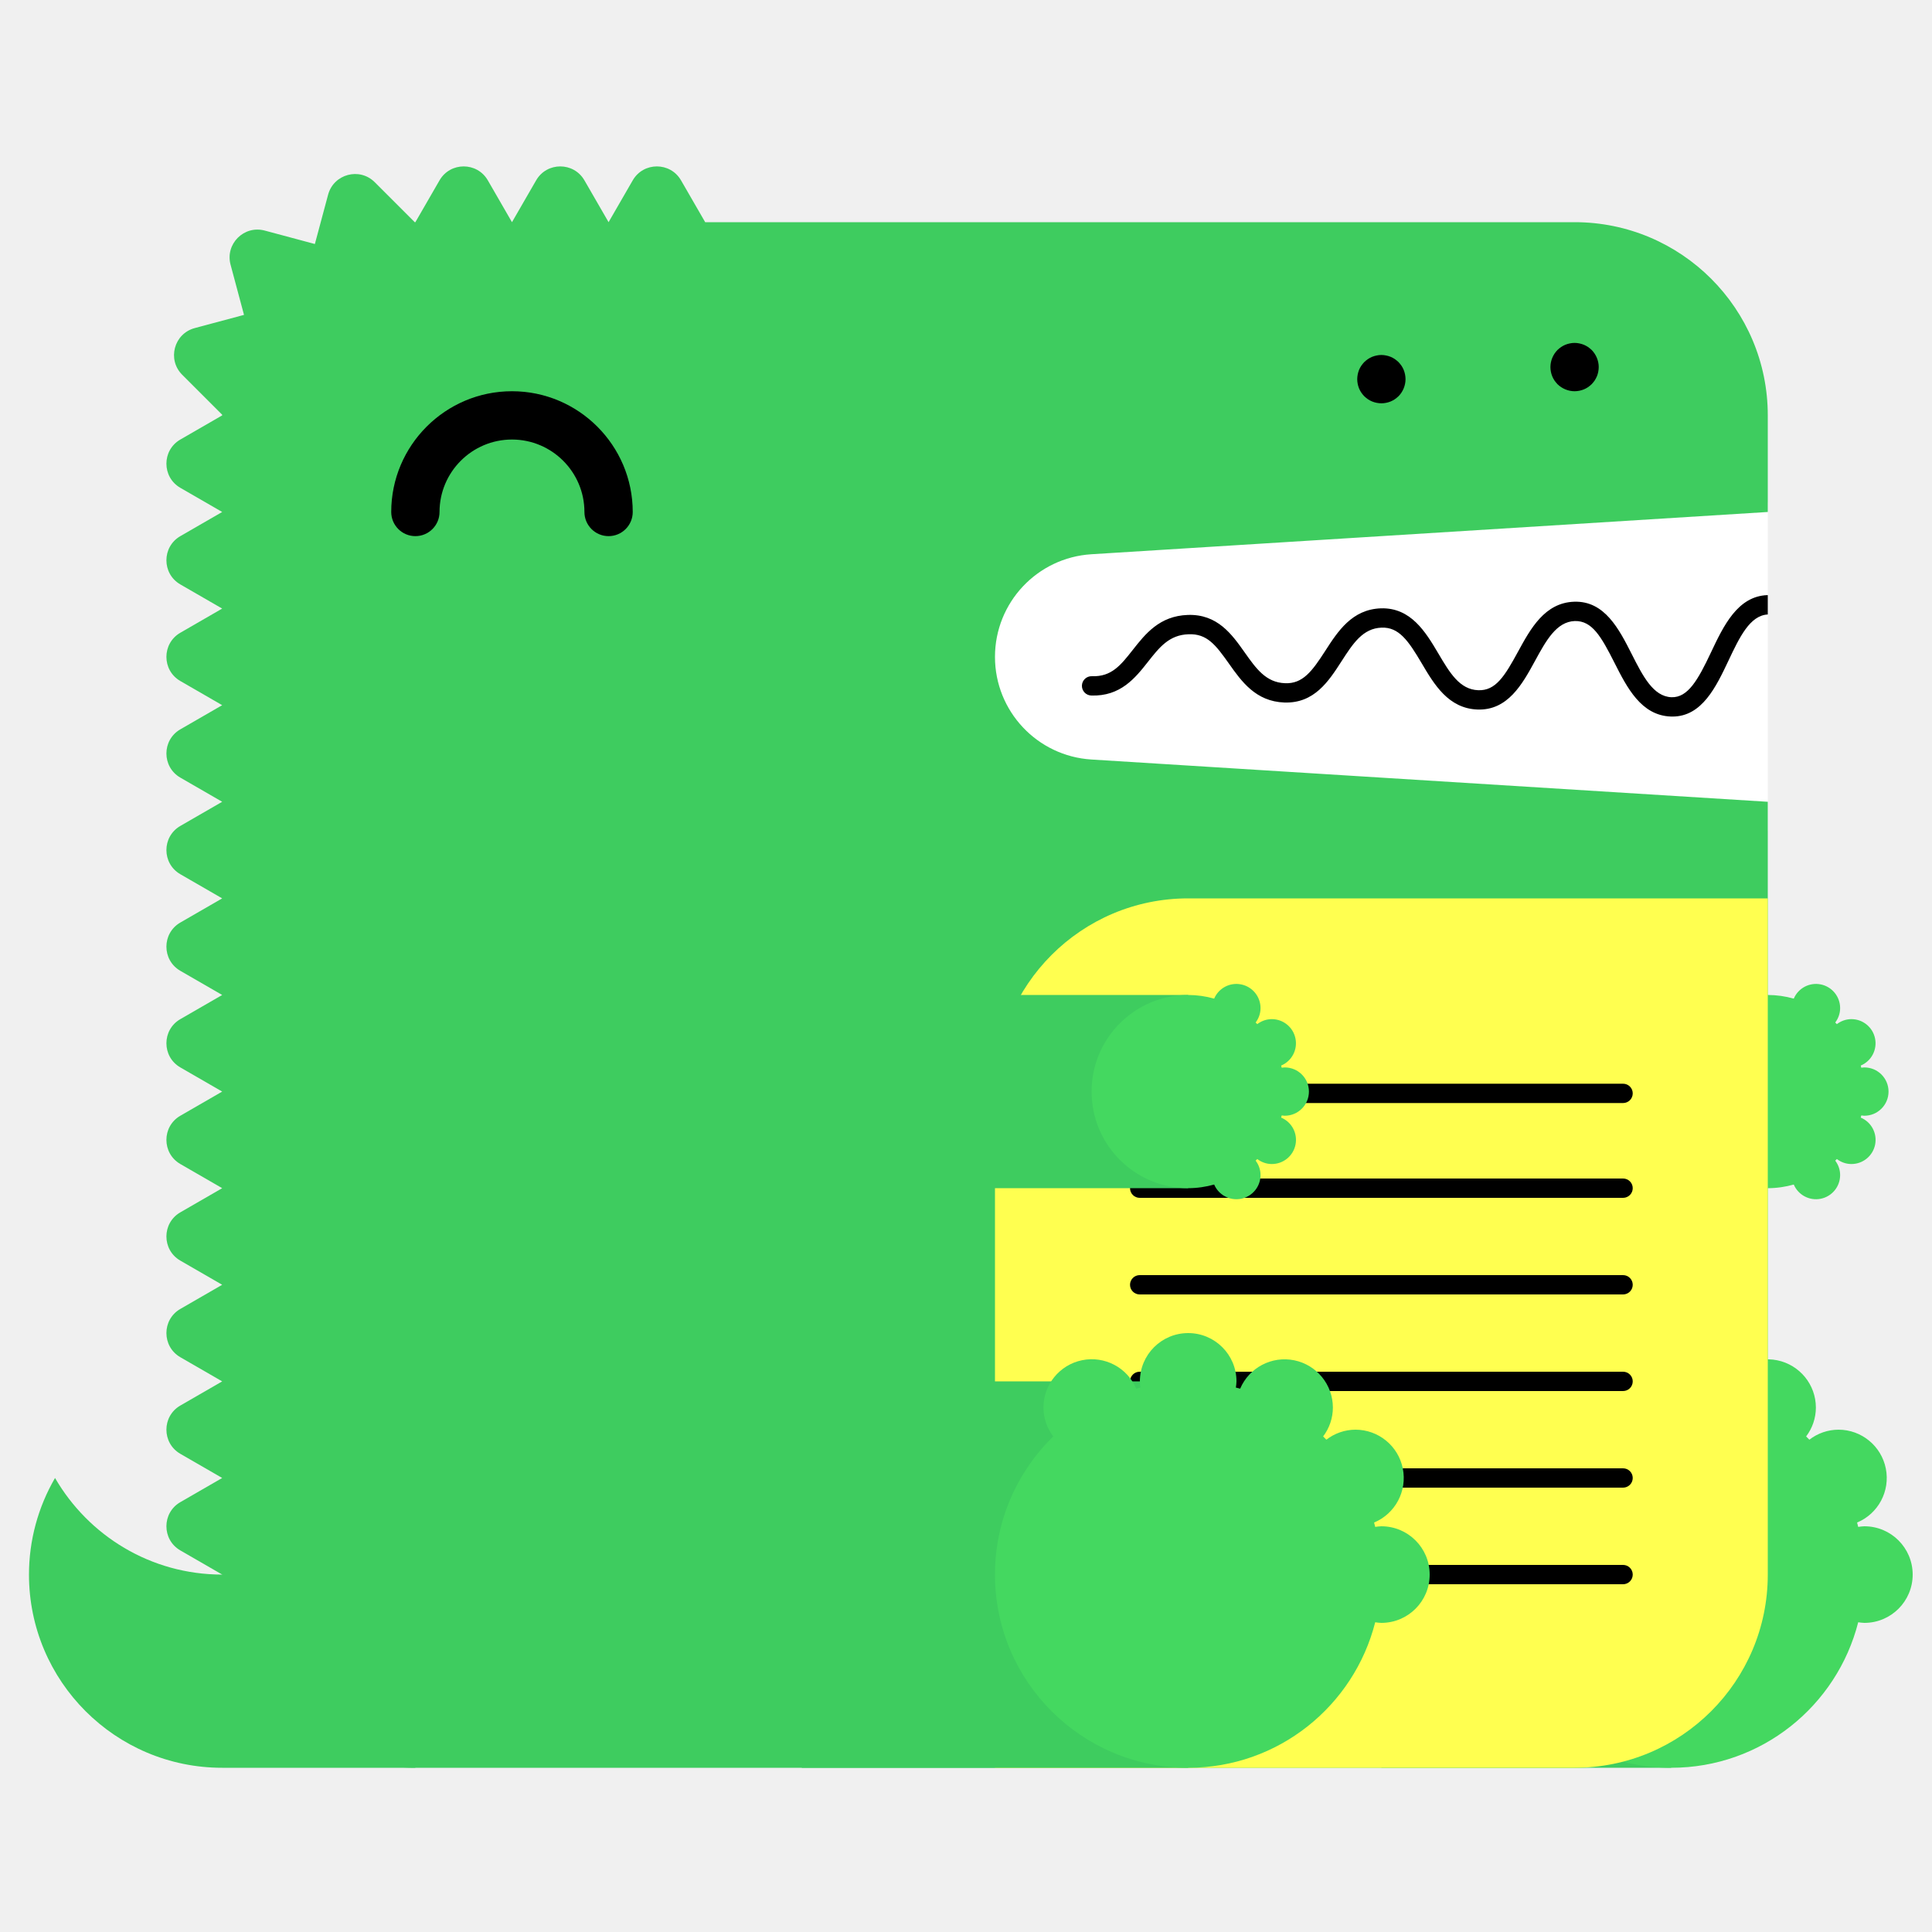
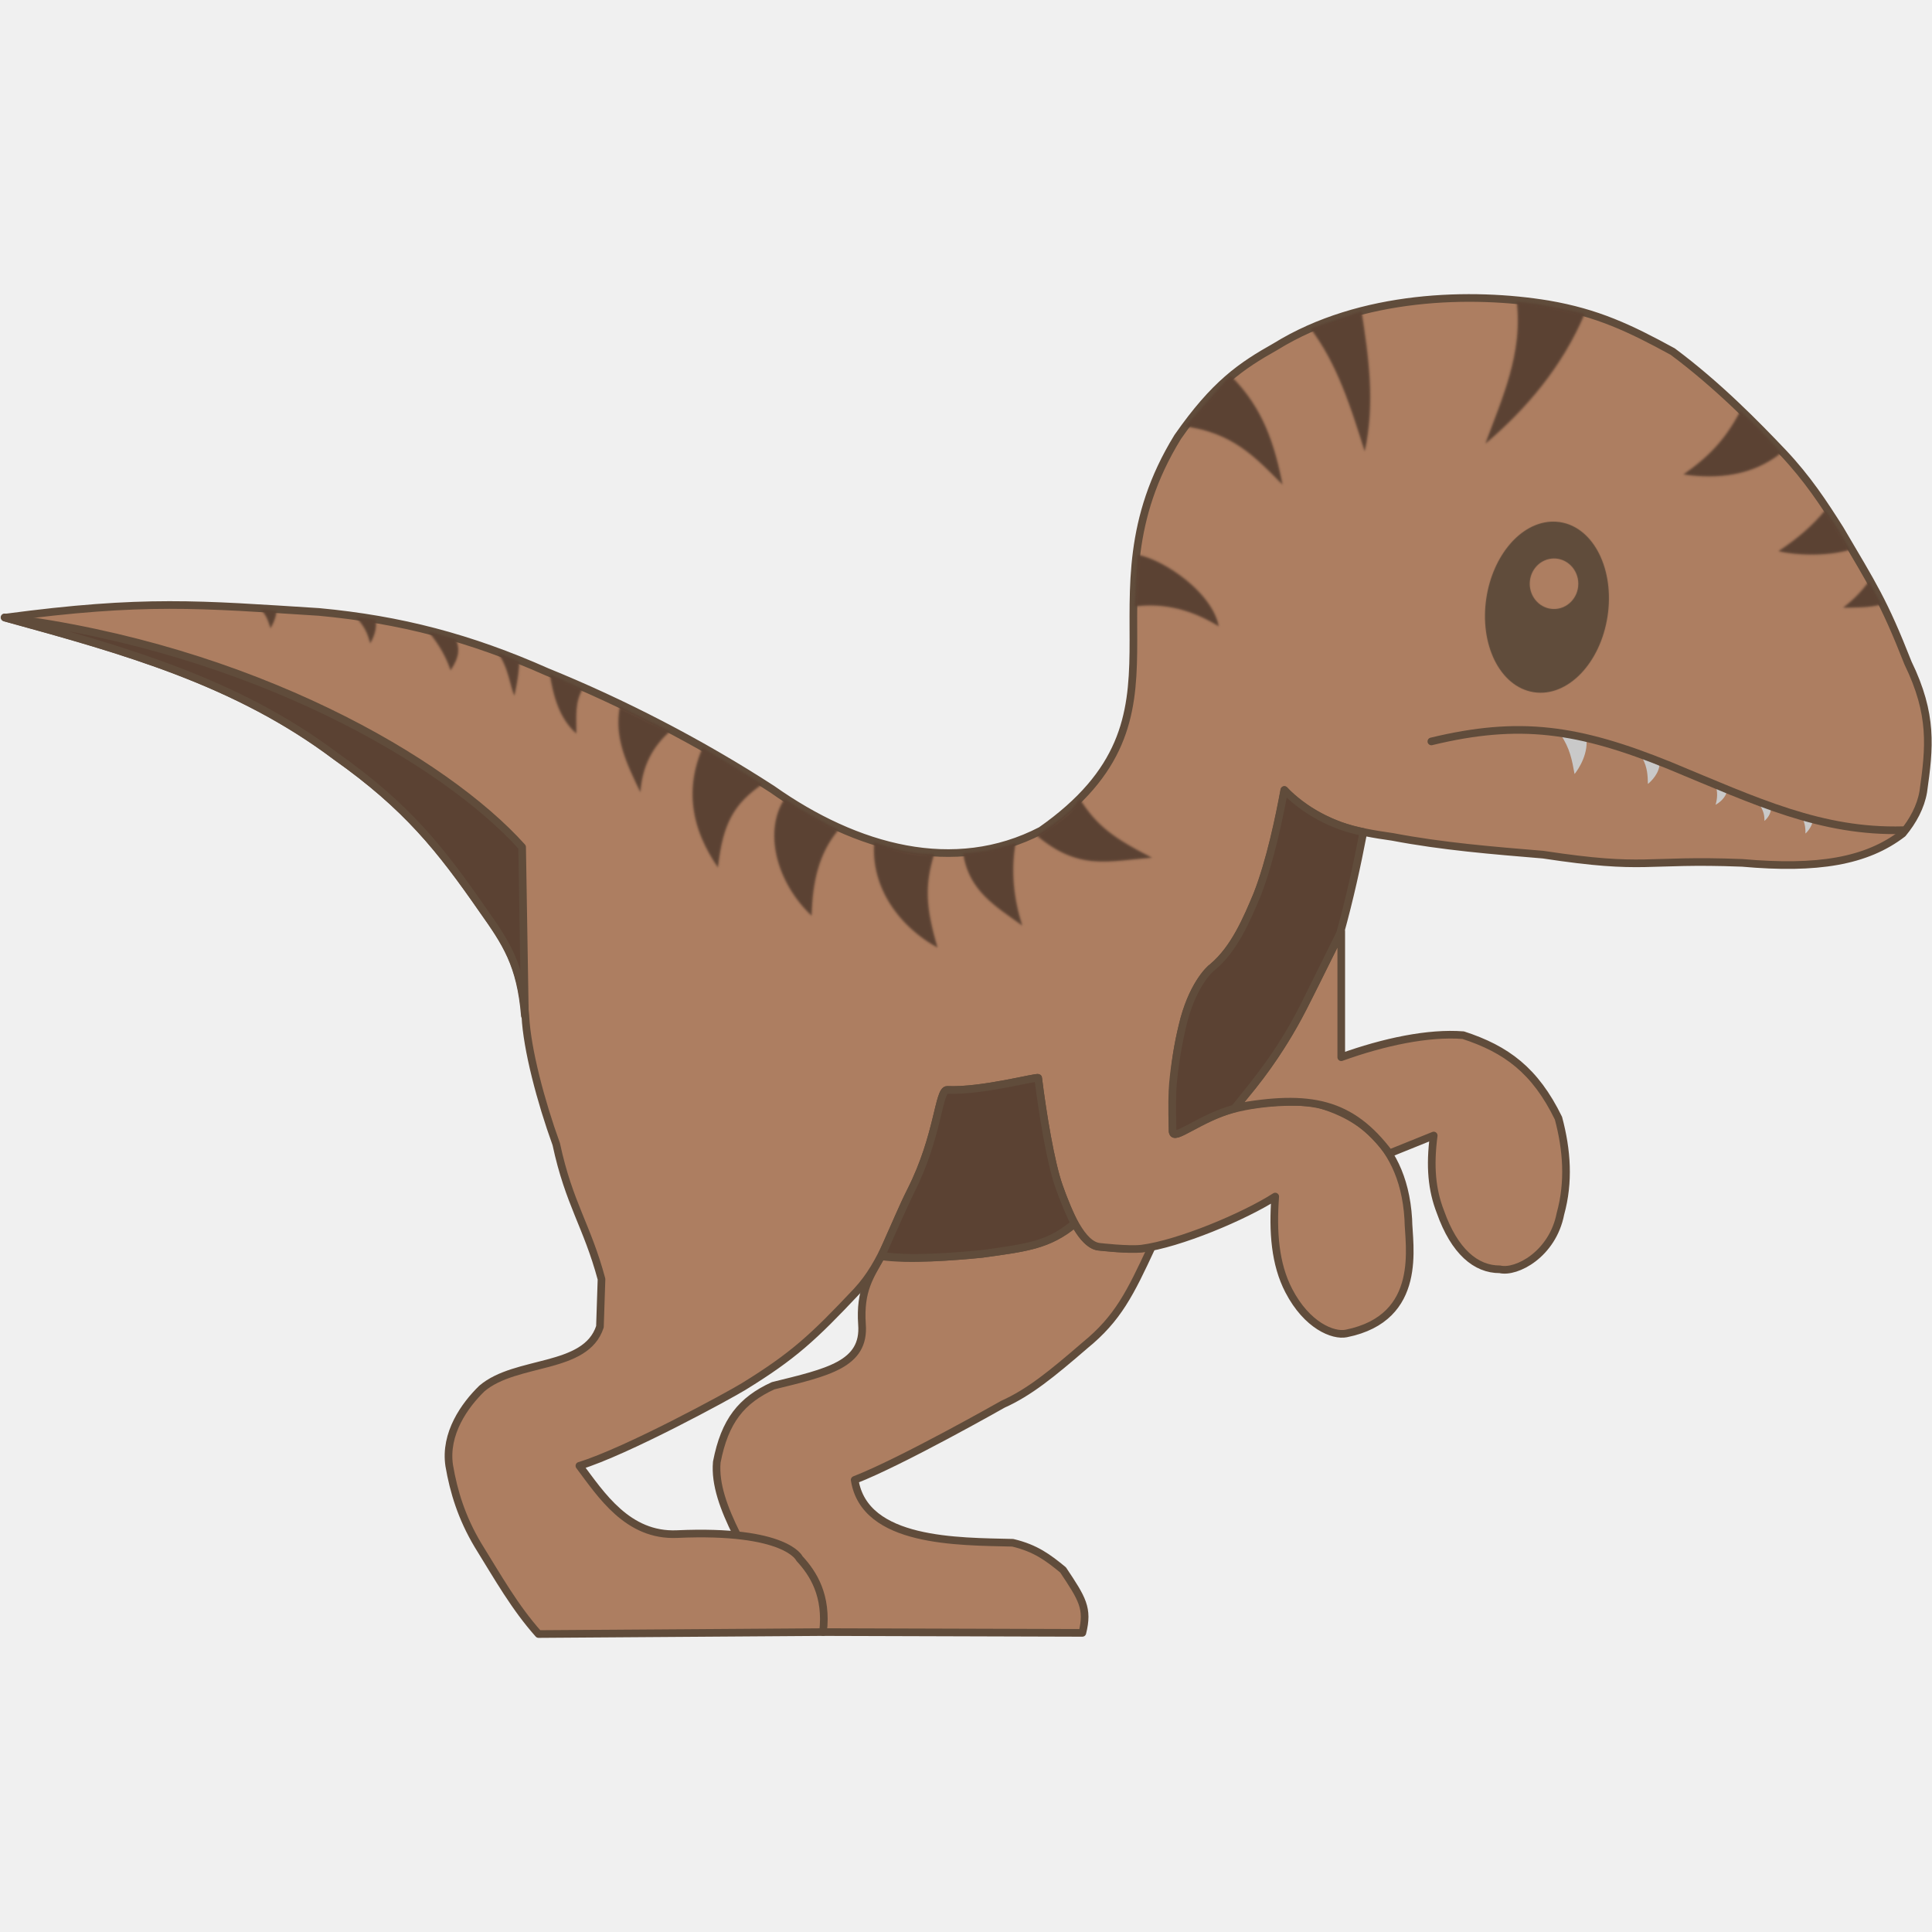
- <svg xmlns="http://www.w3.org/2000/svg" width="200" height="200" viewBox="0 0 200 200">
-   <g fill="none" fill-rule="evenodd">
-     <path fill="#FFF" d="M99 52h84v34H99z" />
-     <path d="M23 163c-7.398 0-13.843-4.027-17.303-10A19.886 19.886 0 0 0 3 163c0 11.046 8.954 20 20 20h20v-20H23z" fill="#3ECC5F" />
-     <path d="M112.98 57.376L183 53V43c0-11.046-8.954-20-20-20H73l-2.5-4.33c-1.112-1.925-3.889-1.925-5 0L63 23l-2.5-4.33c-1.111-1.925-3.889-1.925-5 0L53 23l-2.5-4.33c-1.111-1.925-3.889-1.925-5 0L43 23c-.022 0-.042.003-.065.003l-4.142-4.141c-1.57-1.571-4.252-.853-4.828 1.294l-1.369 5.104-5.192-1.392c-2.148-.575-4.111 1.389-3.535 3.536l1.39 5.193-5.102 1.367c-2.148.576-2.867 3.259-1.296 4.83l4.142 4.142c0 .021-.003.042-.003.064l-4.33 2.5c-1.925 1.111-1.925 3.889 0 5L23 53l-4.33 2.5c-1.925 1.111-1.925 3.889 0 5L23 63l-4.33 2.5c-1.925 1.111-1.925 3.889 0 5L23 73l-4.33 2.5c-1.925 1.111-1.925 3.889 0 5L23 83l-4.33 2.5c-1.925 1.111-1.925 3.889 0 5L23 93l-4.33 2.5c-1.925 1.111-1.925 3.889 0 5L23 103l-4.33 2.5c-1.925 1.111-1.925 3.889 0 5L23 113l-4.33 2.5c-1.925 1.111-1.925 3.889 0 5L23 123l-4.33 2.5c-1.925 1.111-1.925 3.889 0 5L23 133l-4.33 2.5c-1.925 1.111-1.925 3.889 0 5L23 143l-4.33 2.5c-1.925 1.111-1.925 3.889 0 5L23 153l-4.33 2.5c-1.925 1.111-1.925 3.889 0 5L23 163c0 11.046 8.954 20 20 20h120c11.046 0 20-8.954 20-20V83l-70.02-4.376A10.645 10.645 0 0 1 103 68c0-5.621 4.37-10.273 9.98-10.624" fill="#3ECC5F" />
-     <path fill="#3ECC5F" d="M143 183h30v-40h-30z" />
-     <path d="M193 158c-.219 0-.428.037-.639.064-.038-.15-.074-.301-.116-.451A5 5 0 0 0 190.32 148a4.96 4.96 0 0 0-3.016 1.036 26.531 26.531 0 0 0-.335-.336 4.955 4.955 0 0 0 1.011-2.987 5 5 0 0 0-9.599-1.959c-.148-.042-.297-.077-.445-.115.027-.211.064-.42.064-.639a5 5 0 0 0-5-5 5 5 0 0 0-5 5c0 .219.037.428.064.639-.148.038-.297.073-.445.115a4.998 4.998 0 0 0-9.599 1.959c0 1.125.384 2.151 1.011 2.987-3.717 3.632-6.031 8.693-6.031 14.3 0 11.046 8.954 20 20 20 9.339 0 17.16-6.41 19.361-15.064.211.027.42.064.639.064a5 5 0 0 0 5-5 5 5 0 0 0-5-5" fill="#44D860" />
-     <path fill="#3ECC5F" d="M153 123h30v-20h-30z" />
-     <path d="M193 115.5a2.5 2.5 0 1 0 0-5c-.109 0-.214.019-.319.032-.02-.075-.037-.15-.058-.225a2.501 2.501 0 0 0-.963-4.807c-.569 0-1.088.197-1.508.518a6.653 6.653 0 0 0-.168-.168c.314-.417.506-.931.506-1.494a2.5 2.5 0 0 0-4.8-.979A9.987 9.987 0 0 0 183 103c-5.522 0-10 4.478-10 10s4.478 10 10 10c.934 0 1.833-.138 2.69-.377a2.5 2.5 0 0 0 4.8-.979c0-.563-.192-1.077-.506-1.494.057-.055.113-.111.168-.168.42.321.939.518 1.508.518a2.5 2.5 0 0 0 .963-4.807c.021-.074.038-.15.058-.225.105.013.21.032.319.032" fill="#44D860" />
-     <path d="M63 55.5a2.5 2.5 0 0 1-2.5-2.5c0-4.136-3.364-7.5-7.5-7.5s-7.5 3.364-7.5 7.5a2.5 2.5 0 1 1-5 0c0-6.893 5.607-12.5 12.5-12.5S65.5 46.107 65.5 53a2.5 2.5 0 0 1-2.5 2.5" fill="#000" />
-     <path d="M103 183h60c11.046 0 20-8.954 20-20V93h-60c-11.046 0-20 8.954-20 20v70z" fill="#FFFF50" />
-     <path d="M168.02 124h-50.04a1 1 0 1 1 0-2h50.04a1 1 0 1 1 0 2m0 20h-50.04a1 1 0 1 1 0-2h50.04a1 1 0 1 1 0 2m0 20h-50.04a1 1 0 1 1 0-2h50.04a1 1 0 1 1 0 2m0-49.814h-50.04a1 1 0 1 1 0-2h50.04a1 1 0 1 1 0 2m0 19.814h-50.04a1 1 0 1 1 0-2h50.04a1 1 0 1 1 0 2m0 20h-50.04a1 1 0 1 1 0-2h50.04a1 1 0 1 1 0 2M183 61.611c-.012 0-.022-.006-.034-.005-3.09.105-4.552 3.196-5.842 5.923-1.346 2.85-2.387 4.703-4.093 4.647-1.889-.068-2.969-2.202-4.113-4.46-1.314-2.594-2.814-5.536-5.963-5.426-3.046.104-4.513 2.794-5.807 5.167-1.377 2.528-2.314 4.065-4.121 3.994-1.927-.07-2.951-1.805-4.136-3.813-1.321-2.236-2.848-4.75-5.936-4.664-2.994.103-4.465 2.385-5.763 4.4-1.373 2.13-2.335 3.428-4.165 3.351-1.973-.07-2.992-1.51-4.171-3.177-1.324-1.873-2.816-3.993-5.895-3.89-2.928.1-4.399 1.97-5.696 3.618-1.232 1.564-2.194 2.802-4.229 2.724a1 1 0 0 0-.072 2c3.017.101 4.545-1.8 5.872-3.487 1.177-1.496 2.193-2.787 4.193-2.855 1.926-.082 2.829 1.115 4.195 3.045 1.297 1.834 2.769 3.914 5.731 4.021 3.103.104 4.596-2.215 5.918-4.267 1.182-1.834 2.202-3.417 4.15-3.484 1.793-.067 2.769 1.35 4.145 3.681 1.297 2.197 2.766 4.686 5.787 4.796 3.125.108 4.634-2.62 5.949-5.035 1.139-2.088 2.214-4.06 4.119-4.126 1.793-.042 2.728 1.595 4.111 4.33 1.292 2.553 2.757 5.445 5.825 5.556l.169.003c3.064 0 4.518-3.075 5.805-5.794 1.139-2.41 2.217-4.68 4.067-4.773v-2z" fill="#000" />
-     <path fill="#3ECC5F" d="M83 183h40v-40H83z" />
-     <path d="M143 158c-.219 0-.428.037-.639.064-.038-.15-.074-.301-.116-.451A5 5 0 0 0 140.32 148a4.96 4.96 0 0 0-3.016 1.036 26.531 26.531 0 0 0-.335-.336 4.955 4.955 0 0 0 1.011-2.987 5 5 0 0 0-9.599-1.959c-.148-.042-.297-.077-.445-.115.027-.211.064-.42.064-.639a5 5 0 0 0-5-5 5 5 0 0 0-5 5c0 .219.037.428.064.639-.148.038-.297.073-.445.115a4.998 4.998 0 0 0-9.599 1.959c0 1.125.384 2.151 1.011 2.987-3.717 3.632-6.031 8.693-6.031 14.3 0 11.046 8.954 20 20 20 9.339 0 17.16-6.41 19.361-15.064.211.027.42.064.639.064a5 5 0 0 0 5-5 5 5 0 0 0-5-5" fill="#44D860" />
-     <path fill="#3ECC5F" d="M83 123h40v-20H83z" />
-     <path d="M133 115.5a2.5 2.5 0 1 0 0-5c-.109 0-.214.019-.319.032-.02-.075-.037-.15-.058-.225a2.501 2.501 0 0 0-.963-4.807c-.569 0-1.088.197-1.508.518a6.653 6.653 0 0 0-.168-.168c.314-.417.506-.931.506-1.494a2.5 2.5 0 0 0-4.8-.979A9.987 9.987 0 0 0 123 103c-5.522 0-10 4.478-10 10s4.478 10 10 10c.934 0 1.833-.138 2.69-.377a2.5 2.5 0 0 0 4.8-.979c0-.563-.192-1.077-.506-1.494.057-.055.113-.111.168-.168.42.321.939.518 1.508.518a2.5 2.5 0 0 0 .963-4.807c.021-.074.038-.15.058-.225.105.013.21.032.319.032" fill="#44D860" />
-     <path d="M143 41.75c-.16 0-.33-.02-.49-.05a2.52 2.52 0 0 1-.47-.14c-.15-.06-.29-.14-.431-.23-.13-.09-.259-.2-.38-.31-.109-.12-.219-.24-.309-.38s-.17-.28-.231-.43a2.619 2.619 0 0 1-.189-.96c0-.16.02-.33.05-.49.03-.16.08-.31.139-.47.061-.15.141-.29.231-.43.09-.13.2-.26.309-.38.121-.11.25-.22.38-.31.141-.09.281-.17.431-.23.149-.06.31-.11.47-.14.32-.07.65-.07.98 0 .159.03.32.08.47.14.149.06.29.14.43.23.13.09.259.2.38.31.11.12.22.25.31.38.09.14.17.28.23.43.06.16.11.31.14.47.029.16.05.33.05.49 0 .66-.271 1.31-.73 1.77-.121.11-.25.22-.38.31-.14.09-.281.17-.43.23a2.565 2.565 0 0 1-.96.19m20-1.25c-.66 0-1.3-.27-1.771-.73a3.802 3.802 0 0 1-.309-.38c-.09-.14-.17-.28-.231-.43a2.619 2.619 0 0 1-.189-.96c0-.66.27-1.3.729-1.77.121-.11.25-.22.38-.31.141-.09.281-.17.431-.23.149-.06.31-.11.47-.14.32-.07.66-.07.98 0 .159.03.32.08.47.14.149.06.29.14.43.23.13.09.259.2.38.31.459.47.73 1.11.73 1.77 0 .16-.021.33-.05.49-.03.16-.08.32-.14.47-.07.15-.14.29-.23.43-.09.13-.2.26-.31.38-.121.11-.25.22-.38.31-.14.09-.281.17-.43.23a2.565 2.565 0 0 1-.96.19" fill="#000" />
+ <svg xmlns="http://www.w3.org/2000/svg" width="256" height="256" version="1.1" id="svg48" xml:space="preserve">
+   <defs id="defs52">
+     <filter style="color-interpolation-filters:sRGB" id="filter9970" x="-0.013" y="-0.012" width="1.025" height="1.025">
+       <feGaussianBlur stdDeviation="0.024" id="feGaussianBlur9972" />
+     </filter>
+     <filter style="color-interpolation-filters:sRGB" id="filter9974" x="-0.008" y="-0.011" width="1.017" height="1.022">
+       <feGaussianBlur stdDeviation="0.033" id="feGaussianBlur9976" />
+     </filter>
+     <filter style="color-interpolation-filters:sRGB" id="filter9978" x="-0.022" y="-0.012" width="1.043" height="1.024">
+       <feGaussianBlur stdDeviation="0.019" id="feGaussianBlur9980" />
+     </filter>
+     <filter style="color-interpolation-filters:sRGB" id="filter9982" x="-0.021" y="-0.022" width="1.042" height="1.045">
+       <feGaussianBlur stdDeviation="0.013" id="feGaussianBlur9984" />
+     </filter>
+     <filter style="color-interpolation-filters:sRGB" id="filter9986" x="-0.042" y="-0.03" width="1.084" height="1.06">
+       <feGaussianBlur stdDeviation="0.108" id="feGaussianBlur9988" />
+     </filter>
+     <filter style="color-interpolation-filters:sRGB" id="filter9990" x="-0.002" y="-0.005" width="1.004" height="1.011">
+       <feGaussianBlur stdDeviation="0.225" id="feGaussianBlur9992" />
+     </filter>
+     <filter style="color-interpolation-filters:sRGB" id="filter9994" x="-0.008" y="-0.038" width="1.016" height="1.076">
+       <feGaussianBlur stdDeviation="0.002" id="feGaussianBlur9996" />
+     </filter>
+     <filter style="color-interpolation-filters:sRGB" id="filter886" x="-0.01" y="-0.01" width="1.02" height="1.021">
+       <feGaussianBlur stdDeviation="0.03" id="feGaussianBlur888" />
+     </filter>
+     <filter style="color-interpolation-filters:sRGB" id="filter986" x="-0.002" y="-0.003" width="1.004" height="1.006">
+       <feGaussianBlur stdDeviation="0.013" id="feGaussianBlur988" />
+     </filter>
+     <filter style="color-interpolation-filters:sRGB" id="filter990" x="-0.002" y="-0.003" width="1.005" height="1.006">
+       <feGaussianBlur stdDeviation="0.013" id="feGaussianBlur992" />
+     </filter>
+     <filter style="color-interpolation-filters:sRGB" id="filter1823" x="-0" y="-0" width="1" height="1">
+       <feGaussianBlur stdDeviation="0" id="feGaussianBlur1821" />
+     </filter>
+     <filter style="color-interpolation-filters:sRGB" id="filter1823-6" x="-0" y="-0" width="1" height="1">
+       <feGaussianBlur stdDeviation="0" id="feGaussianBlur1821-6" />
+     </filter>
+     <filter style="color-interpolation-filters:sRGB" id="filter1823-6-0" x="-0" y="-0" width="1" height="1">
+       <feGaussianBlur stdDeviation="0" id="feGaussianBlur1821-6-3" />
+     </filter>
+     <filter style="color-interpolation-filters:sRGB" id="filter1823-6-0-4" x="-0" y="-0" width="1" height="1">
+       <feGaussianBlur stdDeviation="0" id="feGaussianBlur1821-6-3-9" />
+     </filter>
+     <filter style="color-interpolation-filters:sRGB" id="filter1823-6-0-4-8" x="-0" y="-0" width="1" height="1">
+       <feGaussianBlur stdDeviation="0" id="feGaussianBlur1821-6-3-9-2" />
+     </filter>
+   </defs>
+   <g id="layer2" style="display:inline;filter:url(#filter990)" transform="matrix(0.8342217,0,0,0.8342217,-1.16607,38.25853)">
+     <path style="display:inline;mix-blend-mode:normal;fill:#ad7e61;fill-opacity:1;stroke:#604c3b;stroke-width:1.214;stroke-linecap:round;stroke-linejoin:round;stroke-dasharray:none;stroke-opacity:1;filter:url(#filter886)" d="m 118.438,197.906 c -2.062,-4.146 -3.5,-8.01 -3.188,-11.531 1.27,-6.582 3.934,-9.822 8.938,-12.125 8.685,-2.146 14.616,-3.379 14.125,-9.75 -0.375,-5.438 1.312,-7.688 3.062,-10.812 4.375,0.625 11.5,0.062 15.938,-0.375 6.729,-0.938 10.646,-1.312 14.812,-4.812 2.06,3.852 3.831,3.66 3.831,3.66 2.385,0.195 5.343,0.601 8.357,0.089 -3.396,7.312 -5.354,11.312 -10.562,15.562 -5.354,4.625 -8.896,7.5 -13.062,9.375 0,0 -16.088,9.13 -23.538,12.016 1.565,10.002 16.488,9.767 25.101,9.984 3.646,0.854 5.667,2.396 8,4.312 3.058,4.586 4.042,6.104 3.062,10 l -41.156,-0.125 c -4.313,-4.076 -5.85,-4.288 -8.155,-7.337 -1.247,-1.629 -3.091,-2.602 -5.564,-8.132 z" id="path391" />
+     <path style="display:inline;fill:#ad7e61;fill-opacity:1;stroke:#604c3b;stroke-width:1.214;stroke-linecap:round;stroke-linejoin:round;stroke-dasharray:none;stroke-opacity:1;filter:url(#filter986)" d="m 204,9.192 c 13.539,-8.37 31.29,-8.702 43.31,-6.718 7.813,1.348 12.907,3.759 19.783,7.513 7.15,5.317 13.268,11.571 17.543,16.075 3.816,4.045 6.413,7.997 9.01,12.105 5.262,8.962 6.93,11.393 10.816,21.292 3.982,8.2 3.421,13.406 2.421,20.443 -0.403,2.366 -1.618,4.638 -3.27,6.629 -5.763,4.438 -13.565,5.725 -25.485,4.663 -15.754,-0.612 -15.057,1.211 -31.614,-1.304 -8.019,-0.668 -15.984,-1.307 -23.953,-2.828 -2.776,-0.393 -5.802,-0.879 -8.422,-1.835 -3.408,-1.274 -6.648,-3.235 -8.722,-5.603 -0.782,4.222 -2.22,11.257 -4.314,16.605 -1.625,3.88 -3.6,8.585 -7.057,11.499 -0.557,0.368 -3.343,3.035 -4.818,9.383 -1.504,5.755 -1.672,12.02 -1.557,16.766 0.041,1.652 3.89,-2.01 9.381,-3.515 5.377,-1.473 12.037,-1.389 13.982,-0.798 3.635,1.105 13.229,4.443 14.053,18.221 0.036,4.039 2.537,15.667 -9.861,18.16 -2.065,0.415 -6.229,-1.234 -9.121,-6.804 -2.188,-4.214 -2.569,-9.314 -2.156,-14.946 -4.881,3.143 -15.242,7.504 -21.22,8.275 -2.127,0.24 -6.592,-0.281 -6.592,-0.281 -2.921,-0.199 -5.11,-5.623 -6.542,-9.664 -1.32,-3.749 -2.596,-11.542 -3.295,-17.171 -0.037,-0.299 -8.917,2.145 -14.435,1.897 -1.415,-0.064 -1.365,7.256 -5.77,15.985 -2.934,5.678 -4.321,11.362 -8.581,15.973 -6.957,7.389 -10.106,10.303 -17.992,15.161 -2.297,1.415 -18.632,10.32 -26.095,12.594 3.421,4.553 7.661,11.199 15.512,10.846 17.402,-0.783 19.438,3.875 19.438,3.875 2.219,2.397 4.438,5.917 3.75,11.688 l -45.188,0.312 c -3.769,-4.235 -6.363,-8.855 -9.625,-14.125 -2.583,-4.333 -3.854,-8.479 -4.562,-12.625 -0.771,-5.083 2.458,-9.604 5.188,-12.25 5.438,-4.625 16.5,-2.875 18.75,-9.812 l 0.25,-7.562 c -2.292,-8.521 -5.146,-11.917 -7.188,-21.438 -2.479,-6.854 -4.646,-15.083 -4.906,-20.344 C 84.167,107.333 81.802,103.885 78.125,98.688 71.415,89.019 66.105,82.294 54.812,74.312 39.028,62.429 21.175,57.458 2.188,52.246 c 22.111,-2.949 30.828,-2.106 49.892,-0.908 12.873,1.205 23.979,4.09 36.233,9.537 11.917,4.833 24.458,11.292 35.75,18.625 13.394,9.458 28.916,13.703 42.688,6.562 26.312,-18.416 5.56,-36.25 21.708,-62.514 5.864,-8.405 10.018,-11.248 15.542,-14.356 z" id="path404" />
+     <g id="g4022" style="display:inline;fill:#5b4233;fill-opacity:1;stroke:none;stroke-width:1.014;stroke-linecap:round;stroke-linejoin:round;stroke-dasharray:none;filter:url(#filter9990)">
+       <path style="fill:#5b4233;fill-opacity:1;stroke:none;stroke-width:1.014;stroke-linecap:round;stroke-linejoin:round;stroke-dasharray:none;stroke-opacity:1" d="m 242.317,2.077 c 3.388,0.236 7.042,1.046 10.783,1.9 -3.55,8.426 -9.354,15.218 -15.777,20.639 2.725,-7.38 5.937,-14.275 4.994,-22.539 z" id="path1930" />
+       <path style="fill:#5b4233;fill-opacity:1;stroke:none;stroke-width:1.014;stroke-linecap:round;stroke-linejoin:round;stroke-dasharray:none;stroke-opacity:1" d="m 277.827,19.423 c -2.612,4.992 -5.459,7.553 -9.038,10.076 5.487,0.781 11.019,0.192 15.512,-3.425 -2.092,-2.416 -4.25,-4.633 -6.474,-6.651 z" id="path1939" />
+       <path style="fill:#5b4233;fill-opacity:1;stroke:none;stroke-width:1.014;stroke-linecap:round;stroke-linejoin:round;stroke-dasharray:none;stroke-opacity:1" d="m 291.284,35.185 c -1.844,2.323 -4.469,4.583 -7.406,6.5 2.729,0.644 7.583,0.872 11.375,-0.219 -1.26,-2.24 -2.99,-5.089 -3.969,-6.281 z" id="path2421" />
+       <path style="fill:#5b4233;fill-opacity:1;stroke:none;stroke-width:1.014;stroke-linecap:round;stroke-linejoin:round;stroke-dasharray:none;stroke-opacity:1" d="m 298.233,46.489 c -1.097,1.525 -2.283,2.784 -4.088,4.176 1.989,-0.037 4.11,0.015 6.099,-0.508 z" id="path2468" />
+       <path style="fill:#5b4233;fill-opacity:1;stroke:none;stroke-width:1.014;stroke-linecap:round;stroke-linejoin:round;stroke-dasharray:none;stroke-opacity:1" d="M 217.662,3.585 C 218.723,10.516 219.872,17.956 218.17,25.837 215.901,18.685 213.832,12.019 209.552,6.303 Z" id="path2470" />
+       <path style="fill:#5b4233;fill-opacity:1;stroke:none;stroke-width:1.014;stroke-linecap:round;stroke-linejoin:round;stroke-dasharray:none;stroke-opacity:1" d="m 196.813,13.761 c 5.34,5.244 7.056,11.174 8.309,17.368 -4.405,-4.456 -7.903,-8.205 -15.468,-9.259 z" id="path2474" />
+       <path style="fill:#5b4233;fill-opacity:1;stroke:none;stroke-width:1.014;stroke-linecap:round;stroke-linejoin:round;stroke-dasharray:none;stroke-opacity:1" d="m 182.084,42.25 c 4.337,0.849 11.857,6.025 12.906,11.375 -4.094,-2.521 -8.531,-3.792 -13.344,-3.156 z" id="path2497" />
+       <path style="fill:#5b4233;fill-opacity:1;stroke:none;stroke-width:1.014;stroke-linecap:round;stroke-linejoin:round;stroke-dasharray:none;stroke-opacity:1" d="m 172.868,80.989 c 2.737,4.328 5.378,6.266 11.522,9.393 -6.892,0.481 -11.53,2.155 -18.277,-3.49 2.725,-2.077 5.276,-3.331 6.755,-5.903 z" id="path2499" />
+       <path style="fill:#5b4233;fill-opacity:1;stroke:none;stroke-width:1.014;stroke-linecap:round;stroke-linejoin:round;stroke-dasharray:none;stroke-opacity:1" d="m 162.719,88.031 c -0.781,4.417 -0.312,8.927 1.062,13.125 -4.292,-3.094 -8.458,-5.469 -9.406,-11.469 3,-0.208 5.562,-0.729 8.344,-1.656 z" id="path2501" />
+       <path style="fill:#5b4233;fill-opacity:1;stroke:none;stroke-width:1.014;stroke-linecap:round;stroke-linejoin:round;stroke-dasharray:none;stroke-opacity:1" d="m 122.5,78.687 c -4.542,3.135 -6.302,6.271 -7.062,13.25 C 111.25,85.833 110.125,79.604 113,72.875 Z" id="path2503" />
+       <path style="fill:#5b4233;fill-opacity:1;stroke:none;stroke-width:1.014;stroke-linecap:round;stroke-linejoin:round;stroke-dasharray:none;stroke-opacity:1" d="m 107.844,70.281 c -2.739,2.375 -4.476,5.594 -4.719,9.719 -2.177,-4.531 -4.198,-8.656 -3.281,-13.594 z" id="path2505" />
+       <path style="fill:#5b4233;fill-opacity:1;stroke:none;stroke-width:1.014;stroke-linecap:round;stroke-linejoin:round;stroke-dasharray:none;stroke-opacity:1" d="m 93.913,63.594 c -1.196,2.232 -0.966,3.959 -0.965,7.068 -2.683,-2.388 -3.639,-5.848 -4.229,-9.485 z" id="path2507" />
+       <path style="fill:#5b4233;fill-opacity:1;stroke:none;stroke-width:1.014;stroke-linecap:round;stroke-linejoin:round;stroke-dasharray:none;stroke-opacity:1" d="m 83.906,59.25 c -0.172,1.75 -0.11,2.091 -0.793,5.397 -0.703,-1.497 -0.912,-4.398 -2.645,-6.834 1.52,0.52 3.438,1.438 3.438,1.438 z" id="path2509" />
+       <path style="fill:#5b4233;fill-opacity:1;stroke:none;stroke-width:1.014;stroke-linecap:round;stroke-linejoin:round;stroke-dasharray:none;stroke-opacity:1" d="m 73.844,55.688 c 0.597,1.643 0.465,2.877 -0.875,4.922 -0.699,-2.049 -1.668,-3.854 -3.5,-6.141 1.246,0.245 3.325,0.951 4.375,1.219 z" id="path2511" />
+       <path style="fill:#5b4233;fill-opacity:1;stroke:none;stroke-width:1.014;stroke-linecap:round;stroke-linejoin:round;stroke-dasharray:none;stroke-opacity:1" d="m 61.062,52.578 c 0.344,1.938 -0.875,3.75 -0.875,3.75 -0.361,-1.576 -0.965,-2.797 -2.312,-4.234 z" id="path2513" />
+       <path style="fill:#5b4233;fill-opacity:1;stroke:none;stroke-width:1.014;stroke-linecap:round;stroke-linejoin:round;stroke-dasharray:none;stroke-opacity:1" d="m 45.312,51.156 c -0.038,0.891 -0.407,1.804 -0.941,2.783 -0.375,-1.149 -0.618,-2.044 -1.59,-3.06 z" id="path2515" />
+       <path style="fill:#5b4233;fill-opacity:1;stroke:none;stroke-width:1.014;stroke-linecap:round;stroke-linejoin:round;stroke-dasharray:none;stroke-opacity:1" d="m 126.031,81 c -3.385,5.135 -1.365,13.24 4.281,18.594 0.138,-5.24 1.087,-9.845 4.25,-13.625 -3.062,-1.625 -5.656,-2.969 -8.531,-4.969 z" id="path4000" />
+       <path style="fill:#5b4233;fill-opacity:1;stroke:none;stroke-width:1.014;stroke-linecap:round;stroke-linejoin:round;stroke-dasharray:none;stroke-opacity:1" d="m 140.25,87.875 c -0.552,7.458 4.177,13.542 10.062,16.781 -1.875,-6.375 -2.062,-9.875 -0.531,-14.875 -3.115,0.125 -6.448,-0.75 -9.531,-1.906 z" id="path4002" />
+     </g>
+     <path style="display:inline;fill:#ad7e61;fill-opacity:1;stroke:#604c3b;stroke-width:1.214;stroke-linecap:round;stroke-linejoin:round;stroke-dasharray:none;stroke-opacity:1;filter:url(#filter9970)" d="m 214.438,102.094 v 19.969 c 6.771,-2.438 13.854,-3.938 19.375,-3.5 6.833,2.229 11.417,5.583 15.125,13.188 1.354,5.062 1.708,10.125 0.312,15.188 -1.25,6.438 -7,9.438 -9.625,8.812 -3.792,0.021 -7.208,-2.833 -9.438,-9.125 -1.354,-3.479 -1.708,-7.208 -1.062,-12.125 l -7.034,2.839 c -6.09,-8.078 -12.538,-9.492 -24.607,-7.268 8.183,-9.169 10.989,-16.163 16.953,-27.977 z" id="path1089" />
+     <path d="M 84.77,115.488 C 84.093,107.29 81.728,103.843 78.051,98.645 71.341,88.976 66.032,82.251 54.739,74.27 38.954,62.387 21.102,57.415 2.114,52.203 41.379,57.095 72.141,75.082 84.33,88.684 Z" style="display:inline;fill:#5b4233;fill-opacity:1;stroke:#604c3b;stroke-width:1.214;stroke-linecap:round;stroke-linejoin:round;stroke-dasharray:none;stroke-opacity:1;filter:url(#filter9974)" id="path1163" />
+     <path id="path1232" style="display:inline;fill:#5b4233;fill-opacity:1;stroke:#604c3b;stroke-width:1.214;stroke-linecap:round;stroke-linejoin:round;stroke-dasharray:none;stroke-opacity:1;filter:url(#filter9978)" d="m 187.692,133.856 c 0.041,1.652 4.287,-2.143 9.778,-3.647 3.727,-4.608 7.748,-9.413 11.624,-17.418 l 5.161,-10.41 c 1.515,-5.465 2.664,-10.685 3.701,-16.083 -4.97,-0.93 -9.399,-3.467 -12.567,-6.679 -0.782,4.222 -2.22,11.257 -4.314,16.605 -1.625,3.88 -3.6,8.585 -7.057,11.499 -0.557,0.368 -3.343,3.035 -4.818,9.383 -0.738,3.174 -1.229,6.281 -1.49,9.117 -0.131,1.418 -0.171,3.519 -0.067,7.649" />
+     <path d="m 169.592,142.534 c -1.32,-3.749 -2.596,-11.542 -3.295,-17.171 -0.037,-0.299 -8.917,2.145 -14.435,1.897 -1.415,-0.064 -1.365,7.256 -5.77,15.985 -0.63,1.248 -2.807,6.036 -4.672,10.327 4.27,0.744 11.568,0.159 16.005,-0.278 7.458,-1.026 10.58,-1.445 14.618,-4.824 -0.539,-1.132 -1.466,-3.138 -2.451,-5.936 z" style="display:inline;fill:#5b4233;fill-opacity:1;stroke:#604c3b;stroke-width:1.214;stroke-linecap:round;stroke-linejoin:round;stroke-dasharray:none;stroke-opacity:1;filter:url(#filter9982)" id="path1841" />
+     <path id="path1924" style="fill:#604c3b;fill-opacity:1;stroke:#604c3b;stroke-width:1.041;stroke-linecap:round;stroke-linejoin:round;stroke-dasharray:none;stroke-opacity:1;filter:url(#filter9986)" d="m 247.908,37.514 a 9.214,13.148 8.757 0 0 -9.904,11.664 9.214,13.148 8.757 0 0 7.105,14.396 9.214,13.148 8.757 0 0 11.109,-11.592 9.214,13.148 8.757 0 0 -7.105,-14.396 9.214,13.148 8.757 0 0 -1.205,-0.072 z m 0.326,4.812 a 4.377,4.534 0 0 1 4.377,4.533 4.377,4.534 0 0 1 -4.377,4.533 4.377,4.534 0 0 1 -4.377,-4.533 4.377,4.534 0 0 1 4.377,-4.533 z" />
+     <g id="layer1" style="display:inline">
+       <g id="layer4" style="display:inline">
+         <path style="display:inline;fill:#c9c9c9;fill-opacity:1;stroke:none;stroke-width:1.014;stroke-linecap:round;stroke-linejoin:round;stroke-dasharray:none;stroke-opacity:1;filter:url(#filter1823-6-0-4-8)" d="m 273.766,81.637 c 0.344,1.938 -0.875,3.75 -0.875,3.75 -0.532,-1.527 -0.965,-2.797 -2.312,-4.234 z" id="path2513-9-7-8-7-2" transform="matrix(1.335916,0.1415792,-0.1997673,1.413641,-96.00553,-82.25577)" />
+         <path style="display:inline;fill:#c9c9c9;fill-opacity:1;stroke:none;stroke-width:1.014;stroke-linecap:round;stroke-linejoin:round;stroke-dasharray:none;stroke-opacity:1;filter:url(#filter1823-6-0-4)" d="m 273.766,81.637 c 0.344,1.938 -0.875,3.75 -0.875,3.75 -0.532,-1.527 -0.965,-2.797 -2.312,-4.234 z" id="path2513-9-7-8-7" transform="matrix(0.885755,0.239814,-0.2809172,0.8301563,45.41991,-57.67376)" />
+         <path style="display:inline;fill:#c9c9c9;fill-opacity:1;stroke:none;stroke-width:1.014;stroke-linecap:round;stroke-linejoin:round;stroke-dasharray:none;stroke-opacity:1;filter:url(#filter1823-6-0)" d="m 273.766,81.637 c 0.344,1.938 -0.875,3.75 -0.875,3.75 -0.361,-1.576 -0.965,-2.797 -2.312,-4.234 z" id="path2513-9-7-8" transform="matrix(0.5875897,0.3250234,-0.3250202,0.5785425,141.2981,-56.13349)" />
+         <path style="display:inline;fill:#c9c9c9;fill-opacity:1;stroke:none;stroke-width:1.014;stroke-linecap:round;stroke-linejoin:round;stroke-dasharray:none;stroke-opacity:1;filter:url(#filter1823-6)" d="m 273.766,81.637 c 0.344,1.938 -0.875,3.75 -0.875,3.75 -0.361,-1.576 -0.965,-2.797 -2.312,-4.234 z" id="path2513-9-7" transform="matrix(0.5489106,0.1299524,-0.1425544,0.5003861,144.0326,6.344921)" />
+         <path style="display:inline;fill:#c9c9c9;fill-opacity:1;stroke:none;stroke-width:1.014;stroke-linecap:round;stroke-linejoin:round;stroke-dasharray:none;stroke-opacity:1;filter:url(#filter1823)" d="m 273.766,81.637 c 0.344,1.938 -0.875,3.75 -0.875,3.75 -0.361,-1.576 -0.965,-2.797 -2.312,-4.234 z" id="path2513-9" transform="matrix(0.6504819,0.1666588,-0.1689329,0.6417251,125.083,-13.73685)" />
+         <path style="display:inline;mix-blend-mode:normal;fill:none;stroke:#604c3b;stroke-width:1.214;stroke-linecap:round;stroke-linejoin:round;stroke-dasharray:none;stroke-opacity:1;filter:url(#filter9994)" d="M 303.697,86.002 C 290.674,86.355 280.486,81.494 266.623,75.749 252.098,69.856 242.744,68.516 228.749,71.904" id="path4026" />
+       </g>
+     </g>
  </g>
</svg>
